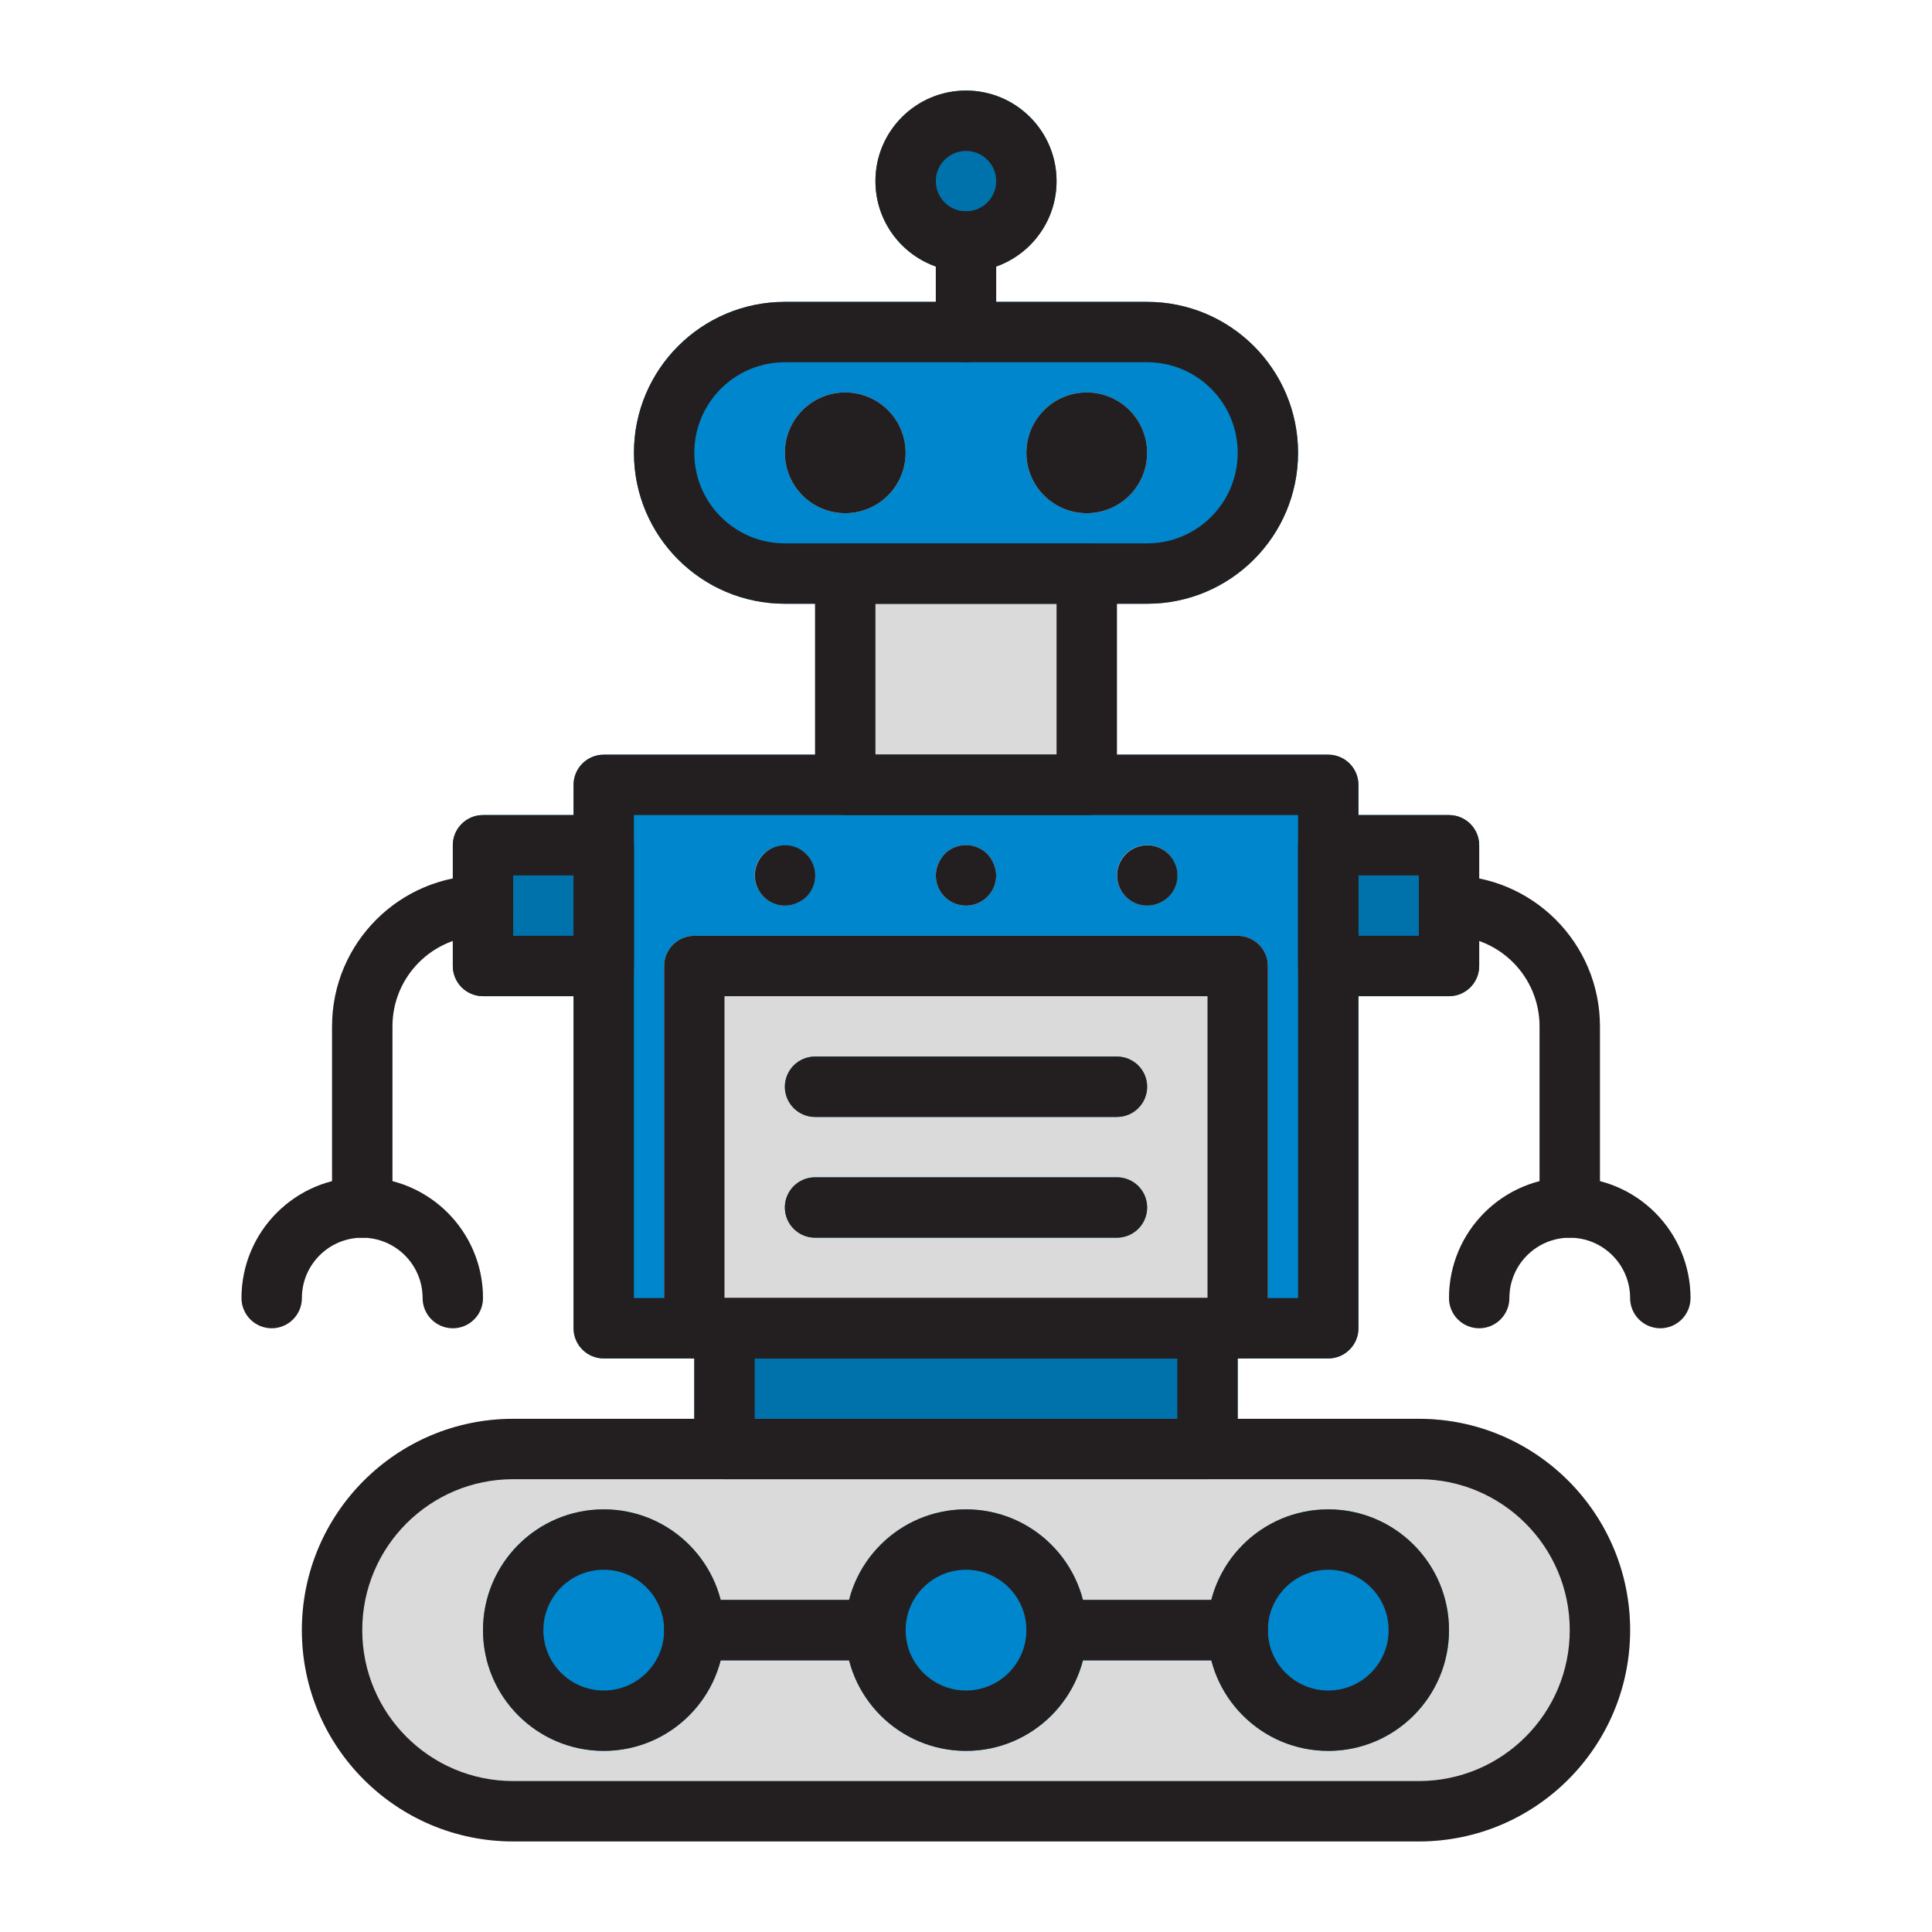
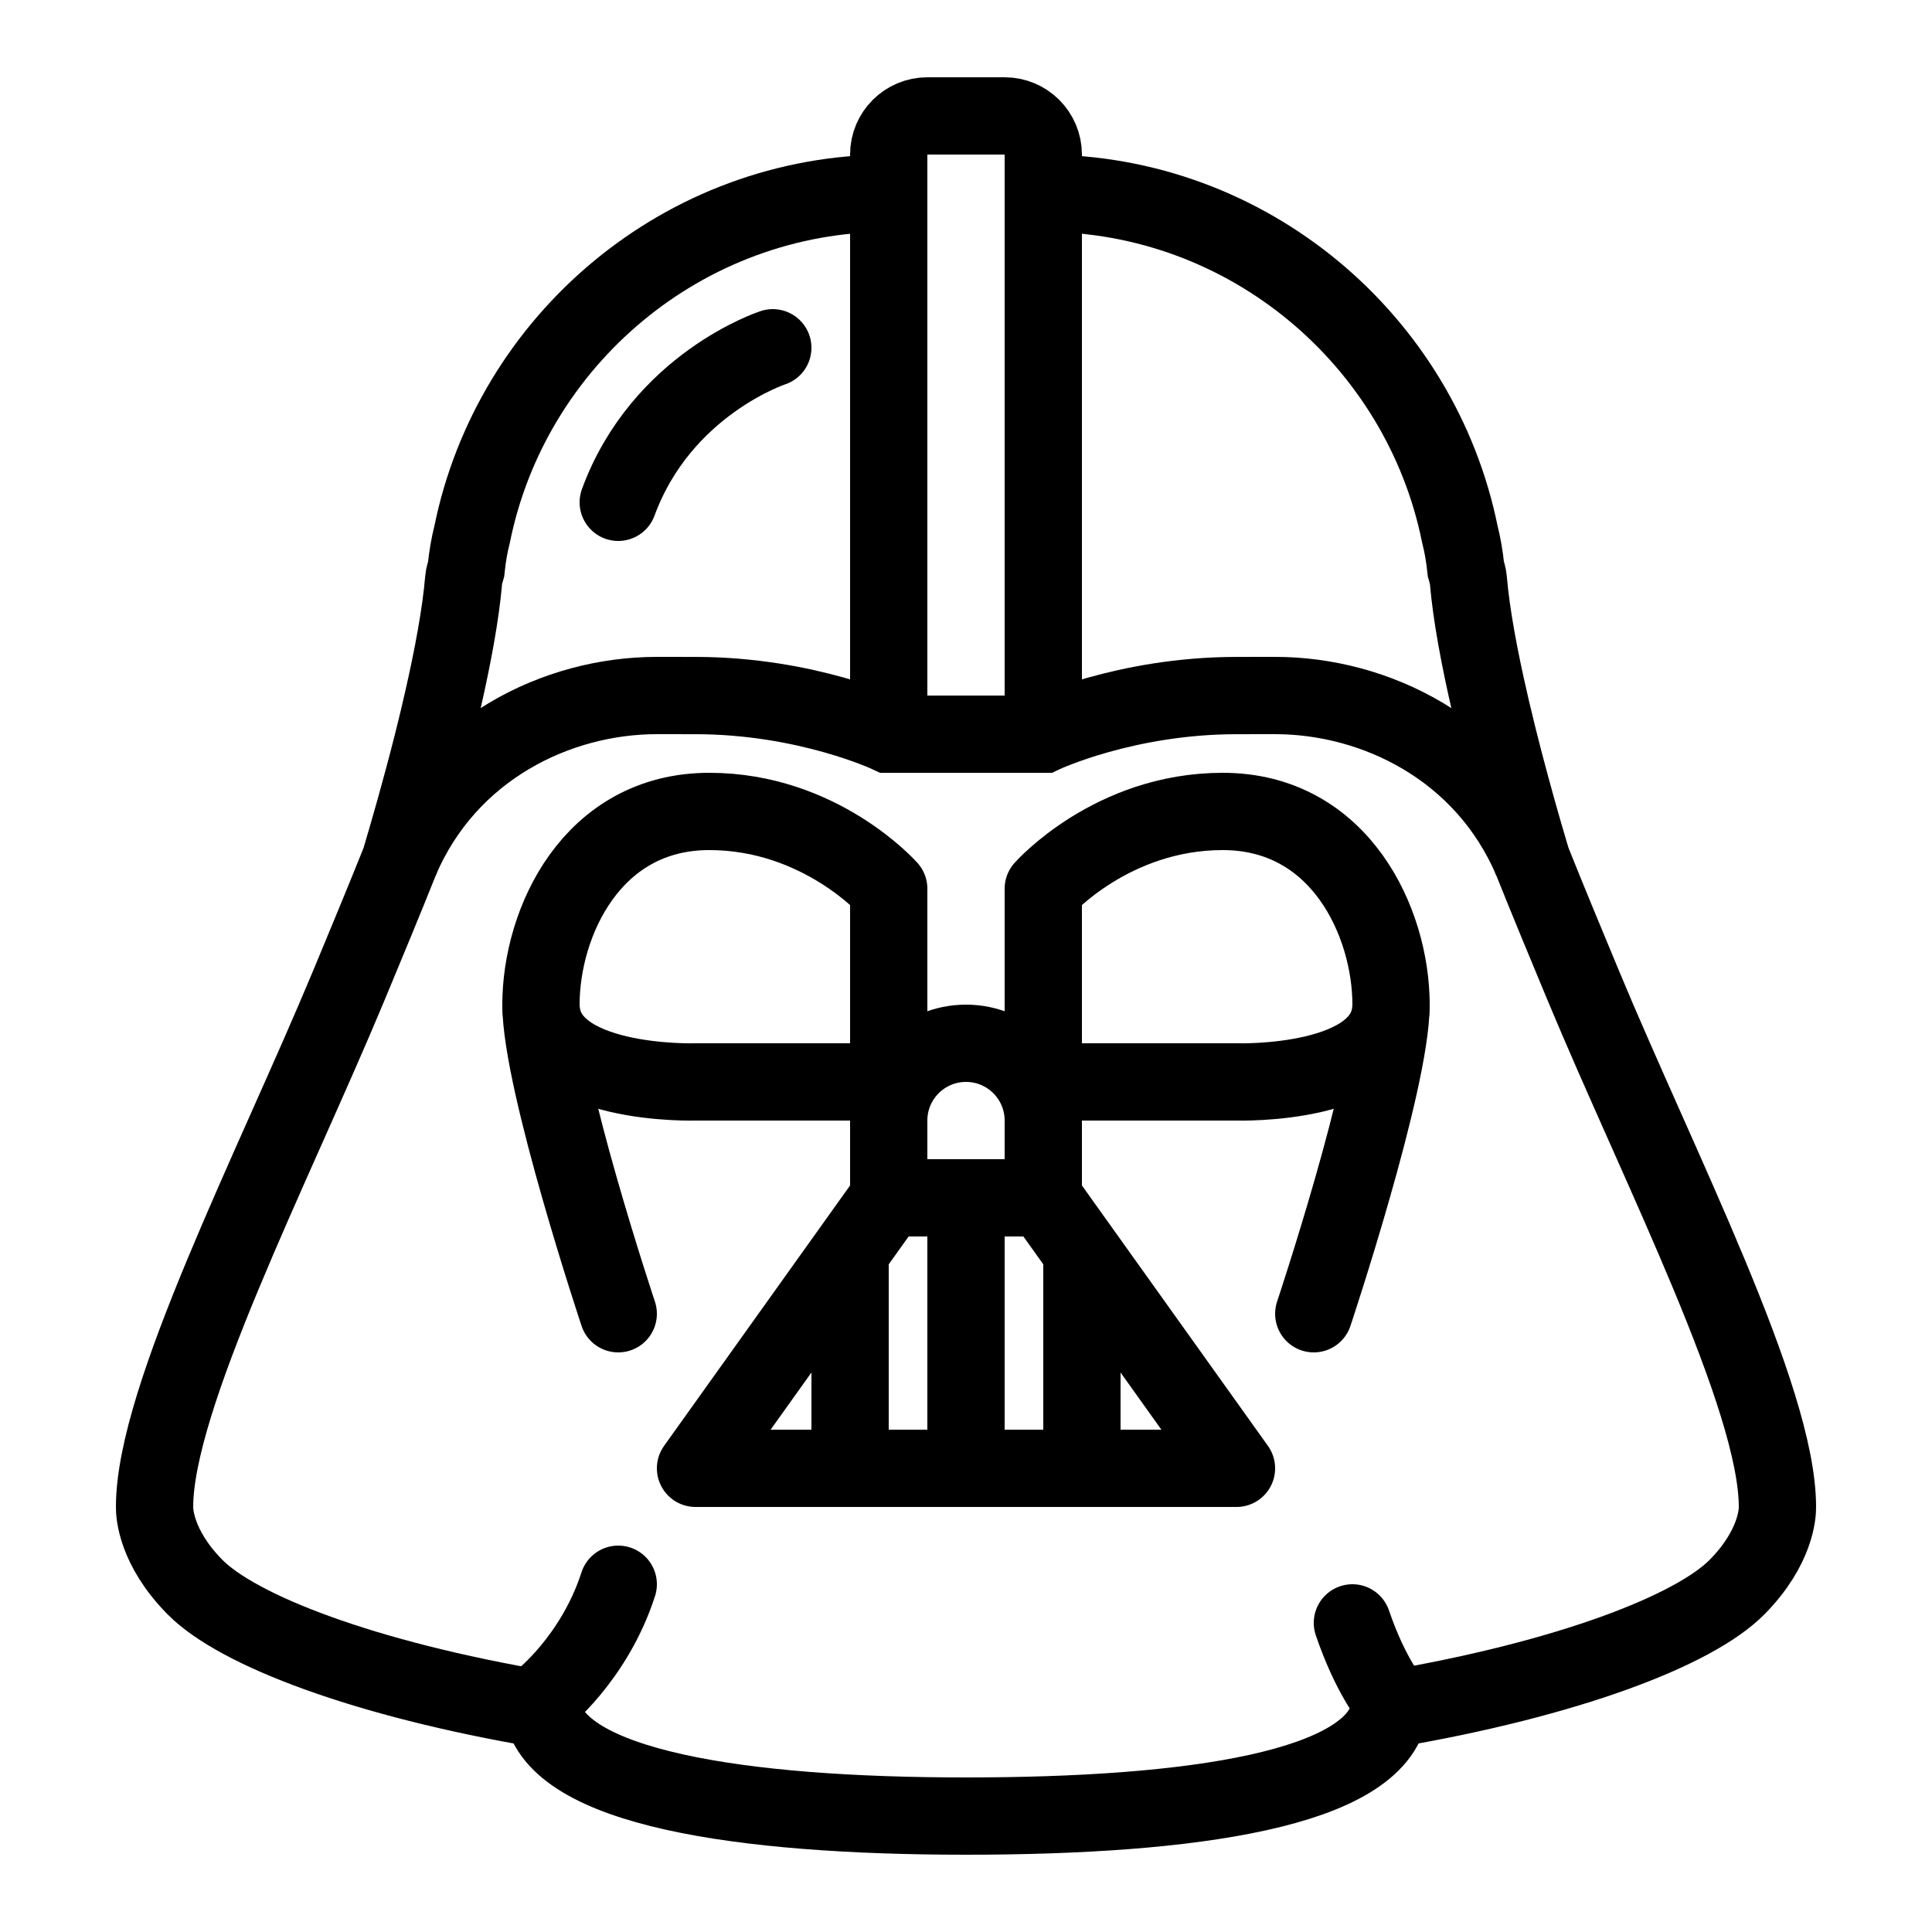
- <svg xmlns="http://www.w3.org/2000/svg" viewBox="0 0 64 64" id="robot">
-   <path fill="#dadada" d="M32,7a1,1,0,0,0-1,1v3a1,1,0,0,0,2,0V8A1,1,0,0,0,32,7Z" />
-   <rect width="10" height="9" x="27" y="18" fill="#dadada" rx="1" />
-   <path fill="#0086cd" d="M38,10H26a5,5,0,0,0,0,10H38a5,5,0,0,0,0-10Z" />
-   <path fill="#dadada" d="M53 39.14V34a5 5 0 0 0-5-5 1 1 0 0 0 0 2 3 3 0 0 1 3 3v5.14A4 4 0 0 0 48 43a1 1 0 0 0 2 0 2 2 0 0 1 4 0 1 1 0 0 0 2 0A4 4 0 0 0 53 39.14zM16 29a5 5 0 0 0-5 5v5.14A4 4 0 0 0 8 43a1 1 0 0 0 2 0 2 2 0 0 1 4 0 1 1 0 0 0 2 0 4 4 0 0 0-3-3.86V34a3 3 0 0 1 3-3 1 1 0 0 0 0-2z" />
-   <rect width="6" height="6" x="15" y="27" fill="#0072ab" rx="1" />
-   <rect width="6" height="6" x="43" y="27" fill="#0072ab" rx="1" />
-   <rect width="18" height="6" x="23" y="43" fill="#0072ab" rx="1" />
-   <path fill="#dadada" d="M47,47H17a7,7,0,0,0,0,14H47a7,7,0,0,0,0-14Z" />
-   <path fill="#0072ab" d="M29 53H23a1 1 0 0 0 0 2h6a1 1 0 0 0 0-2zM41 53H35a1 1 0 0 0 0 2h6a1 1 0 0 0 0-2z" />
-   <rect width="26" height="20" x="19" y="25" fill="#0086cd" rx="1" />
-   <circle cx="32" cy="6" r="3" fill="#0072ab" />
-   <circle cx="28" cy="15" r="2" fill="#dadada" />
-   <circle cx="36" cy="15" r="2" fill="#dadada" />
-   <path fill="#dadada" d="M32.71 28.29a1 1 0 0 0-1.42 0 1.15 1.15 0 0 0-.21.33A1 1 0 0 0 31 29a1 1 0 1 0 2 0 1 1 0 0 0-.08-.38A1.15 1.15 0 0 0 32.71 28.29zM25.29 28.29a1 1 0 1 0 1.42 0A1.05 1.05 0 0 0 25.29 28.29zM38.71 28.29A1 1 0 1 0 39 29 1 1 0 0 0 38.71 28.29z" />
-   <rect width="20" height="14" x="22" y="31" fill="#dadada" rx="1" />
-   <path fill="#0072ab" d="M27 37H37a1 1 0 0 0 0-2H27a1 1 0 0 0 0 2zM37 39H27a1 1 0 0 0 0 2H37a1 1 0 0 0 0-2z" />
-   <circle cx="32" cy="54" r="4" fill="#0086cd" />
-   <circle cx="20" cy="54" r="4" fill="#0086cd" />
-   <circle cx="44" cy="54" r="4" fill="#0086cd" />
-   <path fill="#231f20" d="M47,61H17a7,7,0,0,1,0-14H47a7,7,0,0,1,0,14ZM17,49a5,5,0,0,0,0,10H47a5,5,0,0,0,0-10Z" />
-   <path fill="#231f20" d="M32 58a4 4 0 1 1 4-4A4 4 0 0 1 32 58zm0-6a2 2 0 1 0 2 2A2 2 0 0 0 32 52zM20 58a4 4 0 1 1 4-4A4 4 0 0 1 20 58zm0-6a2 2 0 1 0 2 2A2 2 0 0 0 20 52zM15 44a1 1 0 0 1-1-1 2 2 0 0 0-4 0 1 1 0 0 1-2 0 4 4 0 0 1 8 0A1 1 0 0 1 15 44zM55 44a1 1 0 0 1-1-1 2 2 0 0 0-4 0 1 1 0 0 1-2 0 4 4 0 0 1 8 0A1 1 0 0 1 55 44zM44 58a4 4 0 1 1 4-4A4 4 0 0 1 44 58zm0-6a2 2 0 1 0 2 2A2 2 0 0 0 44 52z" />
-   <path fill="#231f20" d="M29 55H23a1 1 0 0 1 0-2h6a1 1 0 0 1 0 2zM41 55H35a1 1 0 0 1 0-2h6a1 1 0 0 1 0 2zM40 49H24a1 1 0 0 1-1-1V44a1 1 0 0 1 1-1H40a1 1 0 0 1 1 1v4A1 1 0 0 1 40 49zM25 47H39V45H25zM36 27H28a1 1 0 0 1-1-1V19a1 1 0 0 1 1-1h8a1 1 0 0 1 1 1v7A1 1 0 0 1 36 27zm-7-2h6V20H29z" />
-   <path fill="#231f20" d="M44 45H20a1 1 0 0 1-1-1V26a1 1 0 0 1 1-1H44a1 1 0 0 1 1 1V44A1 1 0 0 1 44 45zM21 43H43V27H21zM32 9a3 3 0 1 1 3-3A3 3 0 0 1 32 9zm0-4a1 1 0 1 0 1 1A1 1 0 0 0 32 5zM28 17a2 2 0 1 1 2-2A2 2 0 0 1 28 17zm0-2zM36 17a2 2 0 1 1 2-2A2 2 0 0 1 36 17zm0-2z" />
-   <path fill="#231f20" d="M32,12a1,1,0,0,1-1-1V8a1,1,0,0,1,2,0v3A1,1,0,0,1,32,12Z" />
-   <path fill="#231f20" d="M38 20H26a5 5 0 0 1 0-10H38a5 5 0 0 1 0 10zM26 12a3 3 0 0 0 0 6H38a3 3 0 0 0 0-6zM20 33H16a1 1 0 0 1-1-1V28a1 1 0 0 1 1-1h4a1 1 0 0 1 1 1v4A1 1 0 0 1 20 33zm-3-2h2V29H17zM48 33H44a1 1 0 0 1-1-1V28a1 1 0 0 1 1-1h4a1 1 0 0 1 1 1v4A1 1 0 0 1 48 33zm-3-2h2V29H45z" />
-   <path fill="#231f20" d="M12 41a1 1 0 0 1-1-1V34a5 5 0 0 1 5-5 1 1 0 0 1 0 2 3 3 0 0 0-3 3v6A1 1 0 0 1 12 41zM52 41a1 1 0 0 1-1-1V34a3 3 0 0 0-3-3 1 1 0 0 1 0-2 5 5 0 0 1 5 5v6A1 1 0 0 1 52 41zM32 30a1 1 0 0 1-1-1 1 1 0 0 1 .08-.38 1.15 1.15 0 0 1 .21-.33 1 1 0 0 1 1.42 0 1.15 1.15 0 0 1 .21.33A1 1 0 0 1 33 29a1 1 0 0 1-1 1zM26 30a1 1 0 1 1 .71-.29A1.05 1.05 0 0 1 26 30zM38 30a1 1 0 1 1 .71-.29A1.05 1.05 0 0 1 38 30zM41 45H23a1 1 0 0 1-1-1V32a1 1 0 0 1 1-1H41a1 1 0 0 1 1 1V44A1 1 0 0 1 41 45zM24 43H40V33H24z" />
-   <path fill="#231f20" d="M37 37H27a1 1 0 0 1 0-2H37a1 1 0 0 1 0 2zM37 41H27a1 1 0 0 1 0-2H37a1 1 0 0 1 0 2z" />
+ <svg xmlns="http://www.w3.org/2000/svg" viewBox="0 0 50 50" width="150px" height="150px">
+   <path style="fill:none;stroke:#000000;stroke-width:2;stroke-miterlimit:10;" d="M27,19V4c0-0.552-0.448-1-1-1h-2c-0.552,0-1,0.448-1,1v15" />
+   <path style="fill:none;stroke:#000000;stroke-width:2;stroke-miterlimit:10;" d="M23,5c-5.308,0-9.768,3.811-10.782,8.832c-0.068,0.261-0.12,0.561-0.156,0.906C12.039,14.823,12.009,14.893,12,15c-0.075,0.896-0.285,2.009-0.54,3.126c-0.078,0.343-0.16,0.687-0.245,1.025c-0.01,0.041-0.021,0.082-0.031,0.123c-0.291,1.151-0.601,2.231-0.83,2.999c-0.416,1.041-0.87,2.134-1.323,3.223C7.049,30.254,4,36.175,4,39c-0.003,0.152,0.034,1.046,1.04,2.068c1.107,1.125,4.378,2.385,8.994,3.168C14.38,46.263,19.15,47,25,47c5.853,0,10.625-0.7,10.967-2.764c4.615-0.783,7.887-2.043,8.993-3.168C45.966,40.046,46.003,39.152,46,39c0-2.825-3.049-8.746-5.029-13.504c-0.453-1.089-0.907-2.182-1.323-3.222c-0.02-0.067-0.039-0.128-0.06-0.2c-0.003-0.01-0.006-0.022-0.009-0.032c-0.04-0.135-0.082-0.28-0.126-0.43c-0.014-0.047-0.028-0.096-0.042-0.145c-0.039-0.135-0.079-0.275-0.119-0.418c-0.011-0.039-0.022-0.077-0.033-0.117c-0.051-0.181-0.102-0.368-0.154-0.56c-0.011-0.042-0.023-0.085-0.034-0.127c-0.042-0.155-0.084-0.313-0.126-0.473c-0.015-0.057-0.03-0.113-0.044-0.17c-0.053-0.203-0.105-0.408-0.156-0.615c-0.003-0.013-0.006-0.026-0.009-0.039c-0.048-0.193-0.094-0.387-0.14-0.581c-0.014-0.06-0.028-0.119-0.041-0.179C38.292,17.05,38.076,15.913,38,15c-0.009-0.107-0.039-0.177-0.062-0.262c-0.036-0.345-0.089-0.646-0.156-0.906C36.768,8.811,32.308,5,27,5" />
+   <path style="fill:none;stroke:#000000;stroke-width:2;stroke-linecap:round;stroke-linejoin:round;stroke-miterlimit:10;" d="M23,28v-5c0,0-1.768-2-4.643-2C15.313,21,14,23.875,14,26s4,2,4,2" />
+   <path style="fill:#546E7A;" d="M30,37.06v-0.059h-0.039C29.974,37.021,29.987,37.04,30,37.06z" />
+   <path style="fill:none;stroke:#000000;stroke-width:2;stroke-miterlimit:10;" d="M10.353,22.273C11.583,19.375,14.417,18,17,18l1,0.001c2.875,0,5,1,5,1h4c0,0,2.125-1,5-1L33,18c2.583,0,5.417,1.375,6.647,4.273" />
+   <path style="fill:none;stroke:#000000;stroke-width:2;stroke-linecap:round;stroke-linejoin:round;stroke-miterlimit:10;" d="M20,9c0,0-2.875,0.938-4,4" />
+   <path style="fill:none;stroke:#000000;stroke-width:2;stroke-linecap:round;stroke-miterlimit:10;" d="M14,44c0,0,1.375-1.063,2-3" />
+   <path style="fill:none;stroke:#000000;stroke-width:2;stroke-linecap:round;stroke-miterlimit:10;" d="M36,44c0,0-0.531-0.625-1-2" />
+   <path style="fill:none;stroke:#000000;stroke-width:2;stroke-linecap:round;stroke-linejoin:round;stroke-miterlimit:10;" d="M23,31h4v-2c0-1.105-0.895-2-2-2h0c-1.105,0-2,0.895-2,2V31z" />
+   <path style="fill:none;stroke:#000000;stroke-width:2;stroke-linecap:round;stroke-linejoin:round;stroke-miterlimit:10;" d="M32,28c0,0,4,0.125,4-2s-1.313-5-4.357-5C28.768,21,27,23,27,23v5" />
+   <path style="fill:none;stroke:#000000;stroke-width:2;stroke-linecap:round;stroke-linejoin:round;stroke-miterlimit:10;" d="M36,26c0,2-2,8-2,8" />
+   <rect x="24" y="32" width="2" height="6" />
+   <polygon points="29,38 27,38 27,32 29,34 " />
+   <polygon points="21,38 23,38 23,32 21,34 " />
+   <path style="fill:none;stroke:#000000;stroke-width:2;stroke-linecap:round;stroke-linejoin:round;stroke-miterlimit:10;" d="M14,26c0,2,2,8,2,8" />
+   <polyline style="fill:none;stroke:#000000;stroke-width:2;stroke-linecap:round;stroke-linejoin:round;stroke-miterlimit:10;" points="18,28 23,28 23,31 18,38 25,38 32,38 27,31 27,28 32,28 " />
</svg>
